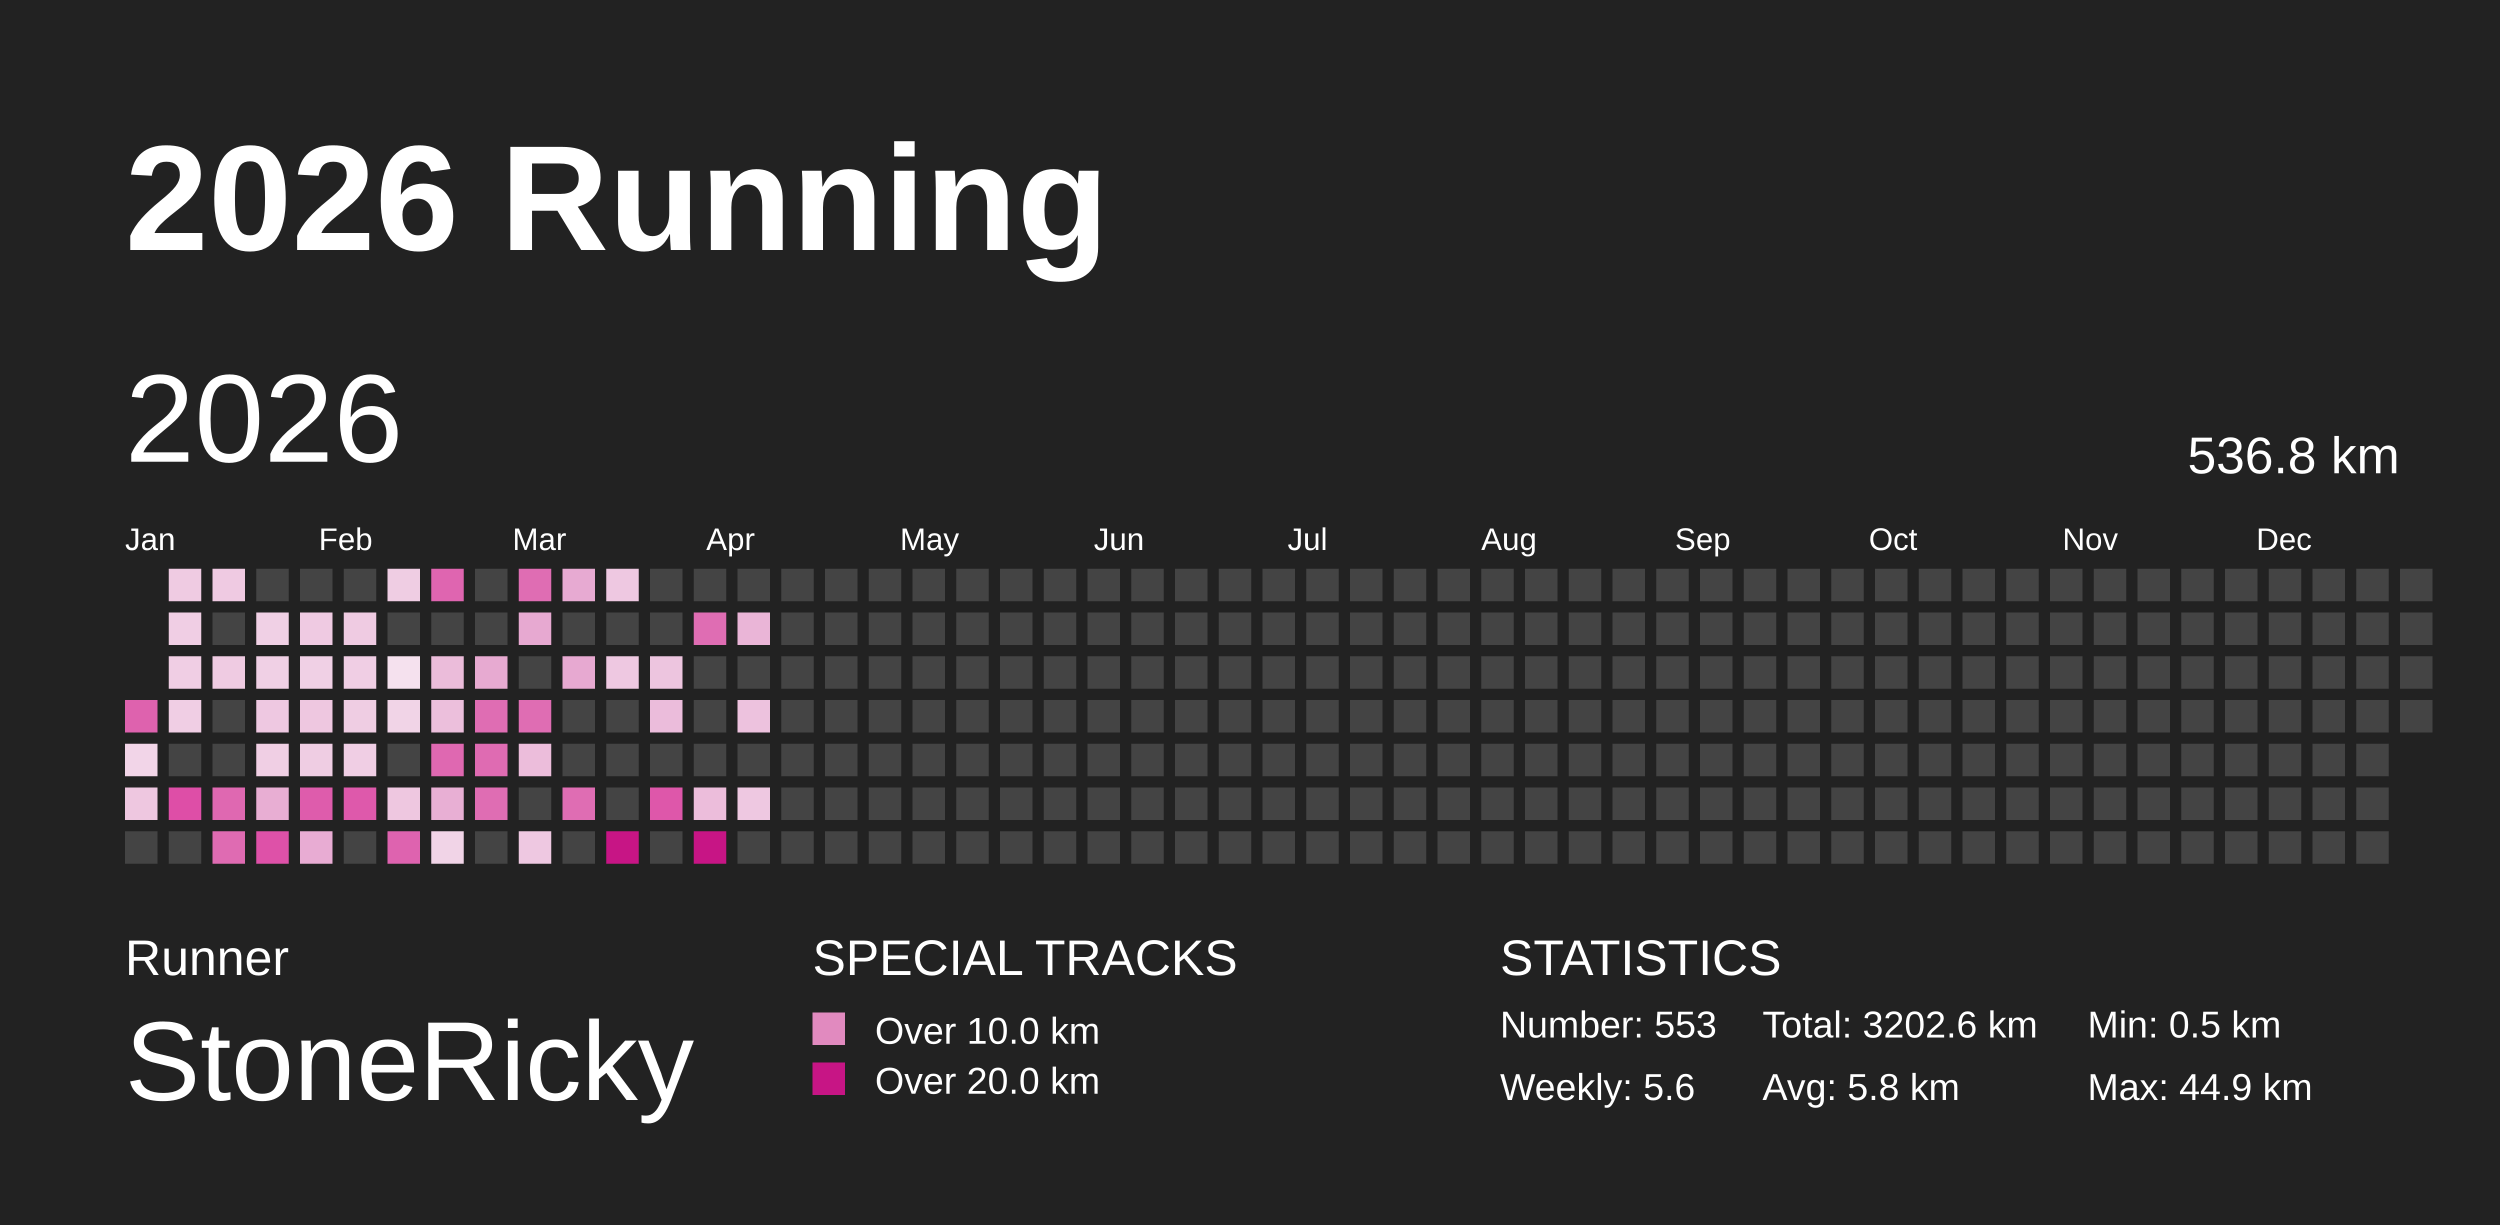
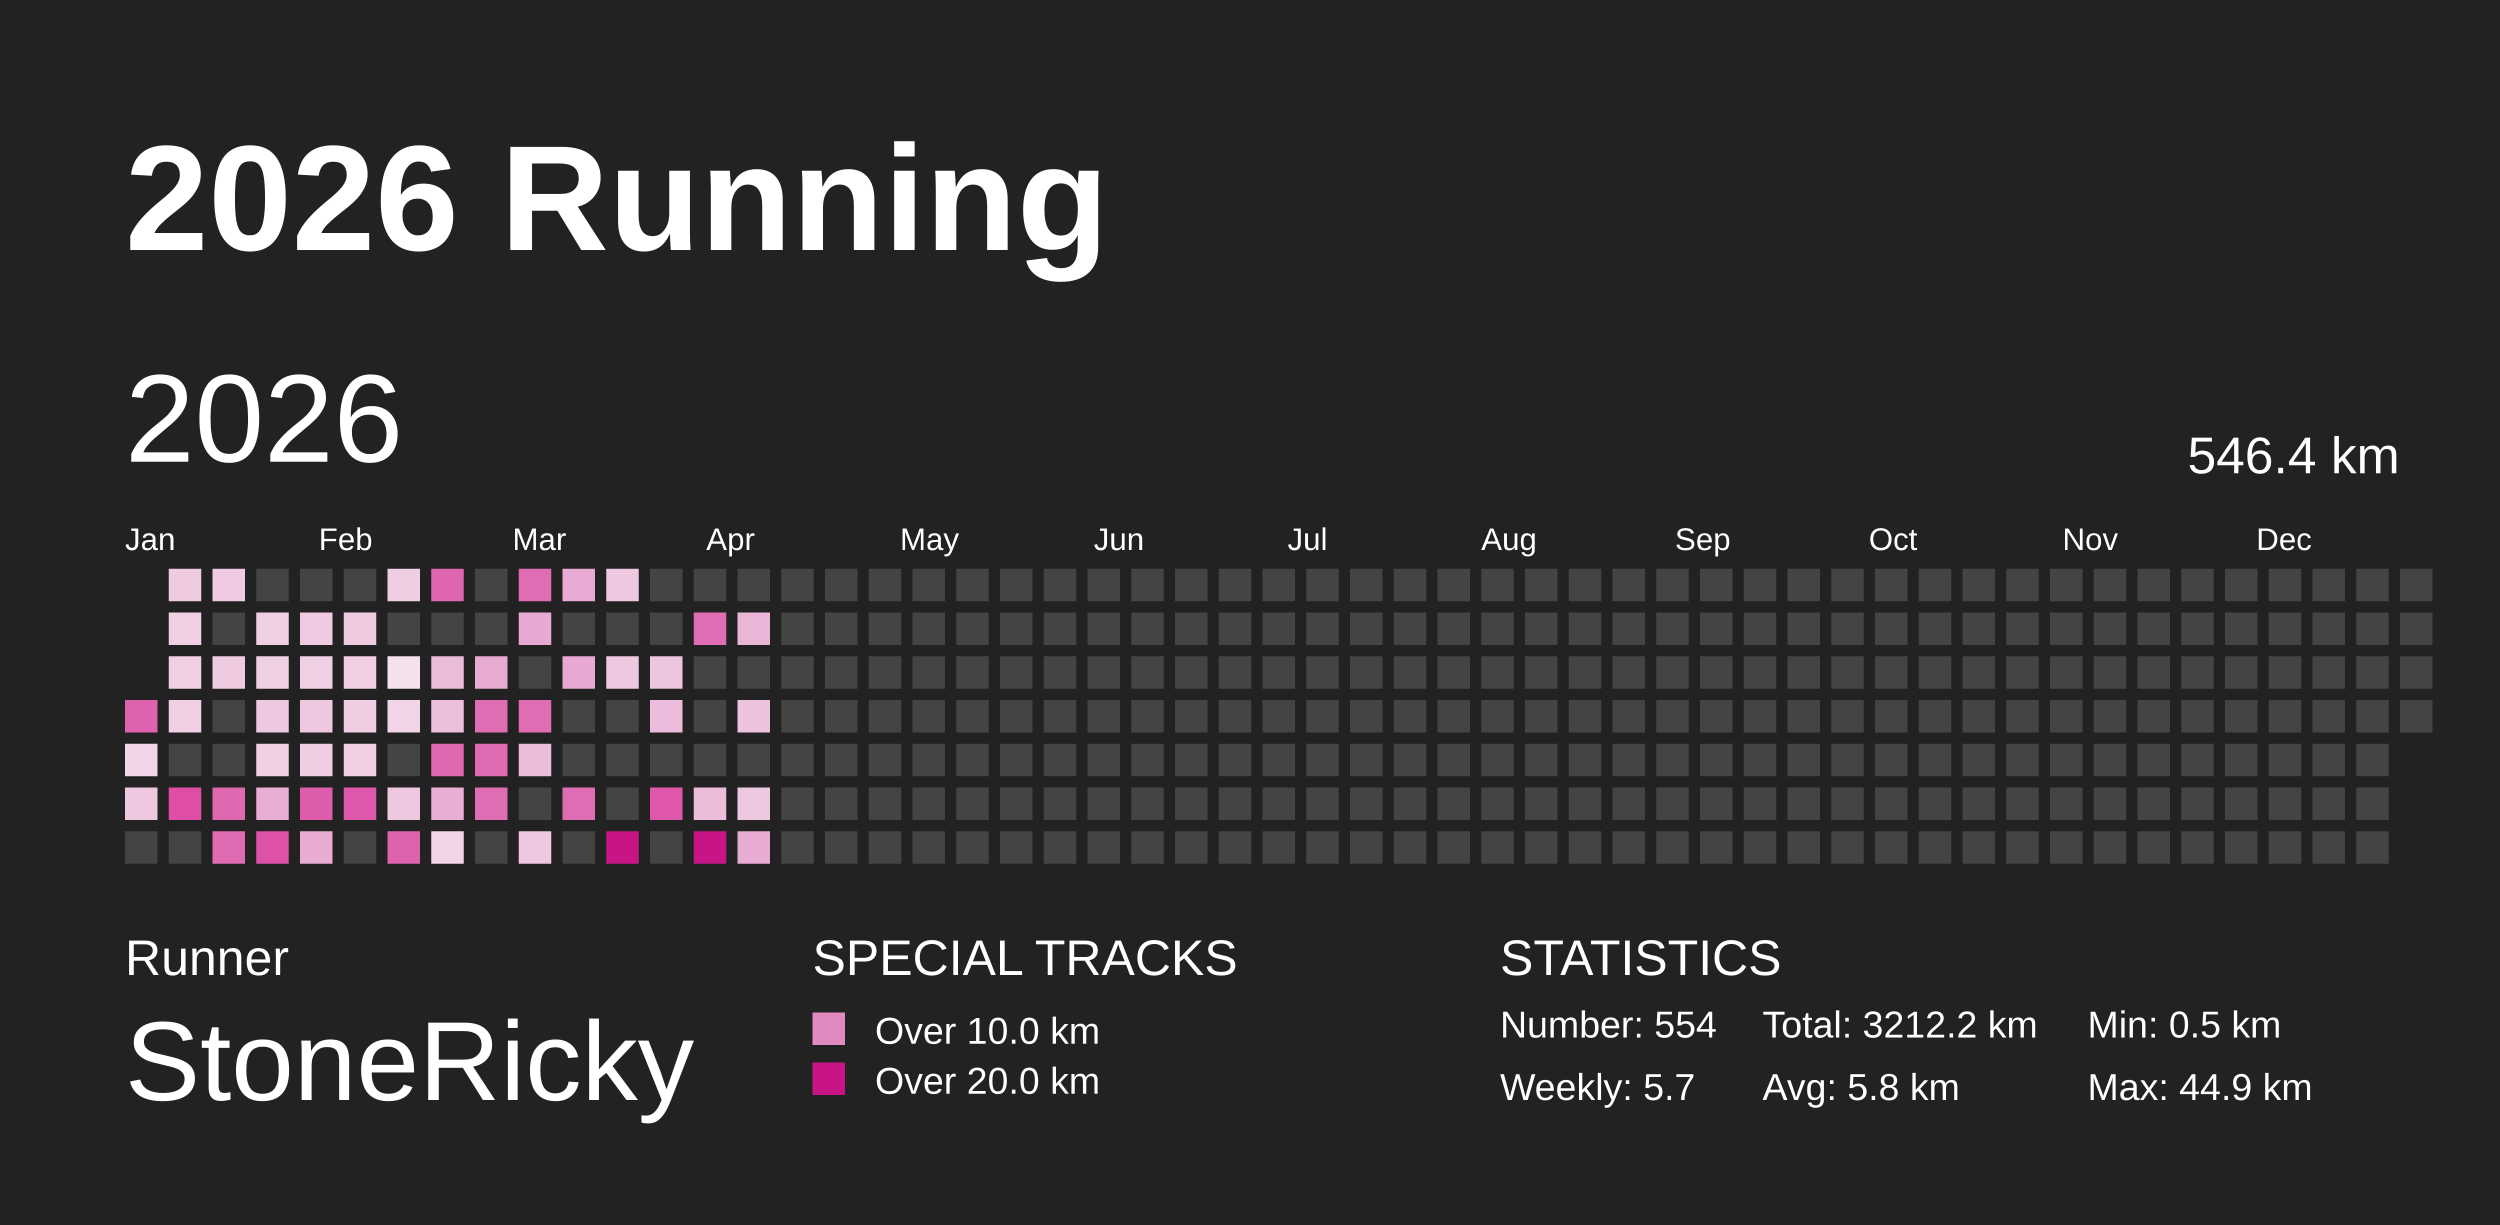
<svg xmlns="http://www.w3.org/2000/svg" baseProfile="full" height="98mm" version="1.1" viewBox="0,0,200,98" width="200mm">
  <defs />
  <rect fill="#222222" height="98" width="200" x="0" y="0" />
  <text fill="#FFFFFF" style="font-size:12px; font-family:Arial; font-weight:bold;" x="10" y="20">2026 Running</text>
  <text fill="#FFFFFF" style="font-size:4px; font-family:Arial" x="10" y="78">Runner</text>
  <text fill="#FFFFFF" style="font-size:9px; font-family:Arial" x="10" y="88">StoneRicky</text>
  <text fill="#FFFFFF" style="font-size:4px; font-family:Arial" x="65" y="78">SPECIAL TRACKS</text>
  <rect fill="#E18ABF" height="2.6" width="2.6" x="65" y="81" />
  <text fill="#FFFFFF" style="font-size:3px; font-family:Arial" x="70" y="83.5">Over 10.0 km</text>
  <rect fill="#C71585" height="2.6" width="2.6" x="65" y="85" />
  <text fill="#FFFFFF" style="font-size:3px; font-family:Arial" x="70" y="87.5">Over 20.0 km</text>
  <text fill="#FFFFFF" style="font-size:4px; font-family:Arial" x="120" y="78">STATISTICS</text>
-   <text fill="#FFFFFF" style="font-size:3px; font-family:Arial" x="120" y="83">Number: 553</text>
-   <text fill="#FFFFFF" style="font-size:3px; font-family:Arial" x="120" y="88">Weekly: 5.6</text>
-   <text fill="#FFFFFF" style="font-size:3px; font-family:Arial" x="141" y="83">Total: 3202.6 km</text>
+   <text fill="#FFFFFF" style="font-size:3px; font-family:Arial" x="120" y="83">Number: 554</text>
+   <text fill="#FFFFFF" style="font-size:3px; font-family:Arial" x="120" y="88">Weekly: 5.7</text>
+   <text fill="#FFFFFF" style="font-size:3px; font-family:Arial" x="141" y="83">Total: 3212.2 km</text>
  <text fill="#FFFFFF" style="font-size:3px; font-family:Arial" x="141" y="88">Avg: 5.8 km</text>
  <text fill="#FFFFFF" style="font-size:3px; font-family:Arial" x="167" y="83">Min: 0.5 km</text>
  <text fill="#FFFFFF" style="font-size:3px; font-family:Arial" x="167" y="88">Max: 44.9 km</text>
  <text dominant-baseline="hanging" fill="#FFFFFF" style="font-size:10.0px; font-family:Arial;" x="10" y="30">2026</text>
-   <text dominant-baseline="hanging" fill="#FFFFFF" style="font-size:4.125px; font-family:Arial;" x="175" y="35">536.8 km</text>
+   <text dominant-baseline="hanging" fill="#FFFFFF" style="font-size:4.125px; font-family:Arial;" x="175" y="35">546.4 km</text>
  <text fill="#FFFFFF" style="font-size:2.5px; font-family:Arial" x="10.0" y="44">Jan</text>
  <text fill="#FFFFFF" style="font-size:2.5px; font-family:Arial" x="25.5" y="44">Feb</text>
  <text fill="#FFFFFF" style="font-size:2.5px; font-family:Arial" x="41.0" y="44">Mar</text>
  <text fill="#FFFFFF" style="font-size:2.5px; font-family:Arial" x="56.5" y="44">Apr</text>
  <text fill="#FFFFFF" style="font-size:2.5px; font-family:Arial" x="72.0" y="44">May</text>
  <text fill="#FFFFFF" style="font-size:2.5px; font-family:Arial" x="87.5" y="44">Jun</text>
  <text fill="#FFFFFF" style="font-size:2.5px; font-family:Arial" x="103.0" y="44">Jul</text>
  <text fill="#FFFFFF" style="font-size:2.5px; font-family:Arial" x="118.5" y="44">Aug</text>
  <text fill="#FFFFFF" style="font-size:2.5px; font-family:Arial" x="134.0" y="44">Sep</text>
  <text fill="#FFFFFF" style="font-size:2.5px; font-family:Arial" x="149.5" y="44">Oct</text>
  <text fill="#FFFFFF" style="font-size:2.5px; font-family:Arial" x="165.0" y="44">Nov</text>
  <text fill="#FFFFFF" style="font-size:2.5px; font-family:Arial" x="180.5" y="44">Dec</text>
  <rect fill="#de62ae" height="2.6" width="2.6" x="10.0" y="56.0" />
  <rect fill="#f2d5e8" height="2.6" width="2.6" x="10.0" y="59.5" />
  <rect fill="#eec7e0" height="2.6" width="2.6" x="10.0" y="63.0" />
  <rect fill="#444444" height="2.6" width="2.6" x="10.0" y="66.5" />
  <rect fill="#efcbe2" height="2.6" width="2.6" x="13.5" y="45.5" />
  <rect fill="#f0cee4" height="2.6" width="2.6" x="13.5" y="49.0" />
  <rect fill="#f0cee4" height="2.6" width="2.6" x="13.5" y="52.5" />
  <rect fill="#f0cee4" height="2.6" width="2.6" x="13.5" y="56.0" />
  <rect fill="#444444" height="2.6" width="2.6" x="13.5" y="59.5" />
  <rect fill="#de4ea7" height="2.6" width="2.6" x="13.5" y="63.0" />
  <rect fill="#444444" height="2.6" width="2.6" x="13.5" y="66.5" />
  <rect fill="#efcae2" height="2.6" width="2.6" x="17.0" y="45.5" />
  <rect fill="#444444" height="2.6" width="2.6" x="17.0" y="49.0" />
  <rect fill="#efcbe2" height="2.6" width="2.6" x="17.0" y="52.5" />
  <rect fill="#444444" height="2.6" width="2.6" x="17.0" y="56.0" />
  <rect fill="#444444" height="2.6" width="2.6" x="17.0" y="59.5" />
  <rect fill="#df68b1" height="2.6" width="2.6" x="17.0" y="63.0" />
  <rect fill="#df6bb2" height="2.6" width="2.6" x="17.0" y="66.5" />
  <rect fill="#444444" height="2.6" width="2.6" x="20.5" y="45.5" />
  <rect fill="#f0d0e5" height="2.6" width="2.6" x="20.5" y="49.0" />
  <rect fill="#f0d0e5" height="2.6" width="2.6" x="20.5" y="52.5" />
  <rect fill="#eec8e1" height="2.6" width="2.6" x="20.5" y="56.0" />
  <rect fill="#f0cfe4" height="2.6" width="2.6" x="20.5" y="59.5" />
  <rect fill="#e8aed3" height="2.6" width="2.6" x="20.5" y="63.0" />
  <rect fill="#de51a8" height="2.6" width="2.6" x="20.5" y="66.5" />
  <rect fill="#444444" height="2.6" width="2.6" x="24.0" y="45.5" />
  <rect fill="#efcae2" height="2.6" width="2.6" x="24.0" y="49.0" />
  <rect fill="#f0d0e5" height="2.6" width="2.6" x="24.0" y="52.5" />
  <rect fill="#eec7e0" height="2.6" width="2.6" x="24.0" y="56.0" />
  <rect fill="#efcde3" height="2.6" width="2.6" x="24.0" y="59.5" />
  <rect fill="#de5cac" height="2.6" width="2.6" x="24.0" y="63.0" />
  <rect fill="#e8acd3" height="2.6" width="2.6" x="24.0" y="66.5" />
  <rect fill="#444444" height="2.6" width="2.6" x="27.5" y="45.5" />
  <rect fill="#efcbe2" height="2.6" width="2.6" x="27.5" y="49.0" />
  <rect fill="#f0cee4" height="2.6" width="2.6" x="27.5" y="52.5" />
  <rect fill="#efcde3" height="2.6" width="2.6" x="27.5" y="56.0" />
  <rect fill="#f0cee4" height="2.6" width="2.6" x="27.5" y="59.5" />
  <rect fill="#de59ab" height="2.6" width="2.6" x="27.5" y="63.0" />
  <rect fill="#444444" height="2.6" width="2.6" x="27.5" y="66.5" />
  <rect fill="#efcde3" height="2.6" width="2.6" x="31.0" y="45.5" />
  <rect fill="#444444" height="2.6" width="2.6" x="31.0" y="49.0" />
  <rect fill="#f5e1ee" height="2.6" width="2.6" x="31.0" y="52.5" />
  <rect fill="#f1d4e7" height="2.6" width="2.6" x="31.0" y="56.0" />
  <rect fill="#444444" height="2.6" width="2.6" x="31.0" y="59.5" />
  <rect fill="#eec7e0" height="2.6" width="2.6" x="31.0" y="63.0" />
  <rect fill="#de63af" height="2.6" width="2.6" x="31.0" y="66.5" />
  <rect fill="#df65b0" height="2.6" width="2.6" x="34.5" y="45.5" />
  <rect fill="#444444" height="2.6" width="2.6" x="34.5" y="49.0" />
  <rect fill="#ebbcda" height="2.6" width="2.6" x="34.5" y="52.5" />
  <rect fill="#ecbfdc" height="2.6" width="2.6" x="34.5" y="56.0" />
  <rect fill="#df68b1" height="2.6" width="2.6" x="34.5" y="59.5" />
  <rect fill="#e8afd4" height="2.6" width="2.6" x="34.5" y="63.0" />
  <rect fill="#f1d4e7" height="2.6" width="2.6" x="34.5" y="66.5" />
  <rect fill="#444444" height="2.6" width="2.6" x="38.0" y="45.5" />
  <rect fill="#444444" height="2.6" width="2.6" x="38.0" y="49.0" />
  <rect fill="#e7aad1" height="2.6" width="2.6" x="38.0" y="52.5" />
  <rect fill="#df6db3" height="2.6" width="2.6" x="38.0" y="56.0" />
  <rect fill="#df6bb2" height="2.6" width="2.6" x="38.0" y="59.5" />
  <rect fill="#df6db3" height="2.6" width="2.6" x="38.0" y="63.0" />
  <rect fill="#444444" height="2.6" width="2.6" x="38.0" y="66.5" />
  <rect fill="#df6db3" height="2.6" width="2.6" x="41.5" y="45.5" />
  <rect fill="#e7a9d1" height="2.6" width="2.6" x="41.5" y="49.0" />
  <rect fill="#444444" height="2.6" width="2.6" x="41.5" y="52.5" />
  <rect fill="#df6db3" height="2.6" width="2.6" x="41.5" y="56.0" />
  <rect fill="#ecbddb" height="2.6" width="2.6" x="41.5" y="59.5" />
  <rect fill="#444444" height="2.6" width="2.6" x="41.5" y="63.0" />
  <rect fill="#eec8e1" height="2.6" width="2.6" x="41.5" y="66.5" />
  <rect fill="#e7aad2" height="2.6" width="2.6" x="45.0" y="45.5" />
  <rect fill="#444444" height="2.6" width="2.6" x="45.0" y="49.0" />
  <rect fill="#e7a9d1" height="2.6" width="2.6" x="45.0" y="52.5" />
  <rect fill="#444444" height="2.6" width="2.6" x="45.0" y="56.0" />
  <rect fill="#444444" height="2.6" width="2.6" x="45.0" y="59.5" />
  <rect fill="#df6db3" height="2.6" width="2.6" x="45.0" y="63.0" />
  <rect fill="#444444" height="2.6" width="2.6" x="45.0" y="66.5" />
  <rect fill="#eec8e1" height="2.6" width="2.6" x="48.5" y="45.5" />
  <rect fill="#444444" height="2.6" width="2.6" x="48.5" y="49.0" />
  <rect fill="#eec8e1" height="2.6" width="2.6" x="48.5" y="52.5" />
  <rect fill="#444444" height="2.6" width="2.6" x="48.5" y="56.0" />
  <rect fill="#444444" height="2.6" width="2.6" x="48.5" y="59.5" />
  <rect fill="#444444" height="2.6" width="2.6" x="48.5" y="63.0" />
  <rect fill="#C71585" height="2.6" width="2.6" x="48.5" y="66.5" />
  <rect fill="#444444" height="2.6" width="2.6" x="52.0" y="45.5" />
  <rect fill="#444444" height="2.6" width="2.6" x="52.0" y="49.0" />
  <rect fill="#edc5df" height="2.6" width="2.6" x="52.0" y="52.5" />
  <rect fill="#ebbcdb" height="2.6" width="2.6" x="52.0" y="56.0" />
  <rect fill="#444444" height="2.6" width="2.6" x="52.0" y="59.5" />
  <rect fill="#de57aa" height="2.6" width="2.6" x="52.0" y="63.0" />
  <rect fill="#444444" height="2.6" width="2.6" x="52.0" y="66.5" />
  <rect fill="#444444" height="2.6" width="2.6" x="55.5" y="45.5" />
  <rect fill="#df6db3" height="2.6" width="2.6" x="55.5" y="49.0" />
  <rect fill="#444444" height="2.6" width="2.6" x="55.5" y="52.5" />
  <rect fill="#444444" height="2.6" width="2.6" x="55.5" y="56.0" />
  <rect fill="#444444" height="2.6" width="2.6" x="55.5" y="59.5" />
  <rect fill="#ecbddb" height="2.6" width="2.6" x="55.5" y="63.0" />
  <rect fill="#C71585" height="2.6" width="2.6" x="55.5" y="66.5" />
  <rect fill="#444444" height="2.6" width="2.6" x="59.0" y="45.5" />
  <rect fill="#eab5d7" height="2.6" width="2.6" x="59.0" y="49.0" />
  <rect fill="#444444" height="2.6" width="2.6" x="59.0" y="52.5" />
  <rect fill="#edc2de" height="2.6" width="2.6" x="59.0" y="56.0" />
  <rect fill="#444444" height="2.6" width="2.6" x="59.0" y="59.5" />
  <rect fill="#eec8e1" height="2.6" width="2.6" x="59.0" y="63.0" />
-   <rect fill="#444444" height="2.6" width="2.6" x="59.0" y="66.5" />
+   <rect fill="#e8abd2" height="2.6" width="2.6" x="59.0" y="66.5" />
  <rect fill="#444444" height="2.6" width="2.6" x="62.5" y="45.5" />
  <rect fill="#444444" height="2.6" width="2.6" x="62.5" y="49.0" />
  <rect fill="#444444" height="2.6" width="2.6" x="62.5" y="52.5" />
  <rect fill="#444444" height="2.6" width="2.6" x="62.5" y="56.0" />
  <rect fill="#444444" height="2.6" width="2.6" x="62.5" y="59.5" />
  <rect fill="#444444" height="2.6" width="2.6" x="62.5" y="63.0" />
  <rect fill="#444444" height="2.6" width="2.6" x="62.5" y="66.5" />
  <rect fill="#444444" height="2.6" width="2.6" x="66.0" y="45.5" />
  <rect fill="#444444" height="2.6" width="2.6" x="66.0" y="49.0" />
  <rect fill="#444444" height="2.6" width="2.6" x="66.0" y="52.5" />
  <rect fill="#444444" height="2.6" width="2.6" x="66.0" y="56.0" />
  <rect fill="#444444" height="2.6" width="2.6" x="66.0" y="59.5" />
  <rect fill="#444444" height="2.6" width="2.6" x="66.0" y="63.0" />
  <rect fill="#444444" height="2.6" width="2.6" x="66.0" y="66.5" />
  <rect fill="#444444" height="2.6" width="2.6" x="69.5" y="45.5" />
  <rect fill="#444444" height="2.6" width="2.6" x="69.5" y="49.0" />
  <rect fill="#444444" height="2.6" width="2.6" x="69.5" y="52.5" />
  <rect fill="#444444" height="2.6" width="2.6" x="69.5" y="56.0" />
  <rect fill="#444444" height="2.6" width="2.6" x="69.5" y="59.5" />
  <rect fill="#444444" height="2.6" width="2.6" x="69.5" y="63.0" />
  <rect fill="#444444" height="2.6" width="2.6" x="69.5" y="66.5" />
  <rect fill="#444444" height="2.6" width="2.6" x="73.0" y="45.5" />
  <rect fill="#444444" height="2.6" width="2.6" x="73.0" y="49.0" />
  <rect fill="#444444" height="2.6" width="2.6" x="73.0" y="52.5" />
  <rect fill="#444444" height="2.6" width="2.6" x="73.0" y="56.0" />
  <rect fill="#444444" height="2.6" width="2.6" x="73.0" y="59.5" />
  <rect fill="#444444" height="2.6" width="2.6" x="73.0" y="63.0" />
  <rect fill="#444444" height="2.6" width="2.6" x="73.0" y="66.5" />
  <rect fill="#444444" height="2.6" width="2.6" x="76.5" y="45.5" />
  <rect fill="#444444" height="2.6" width="2.6" x="76.5" y="49.0" />
  <rect fill="#444444" height="2.6" width="2.6" x="76.5" y="52.5" />
  <rect fill="#444444" height="2.6" width="2.6" x="76.5" y="56.0" />
  <rect fill="#444444" height="2.6" width="2.6" x="76.5" y="59.5" />
  <rect fill="#444444" height="2.6" width="2.6" x="76.5" y="63.0" />
  <rect fill="#444444" height="2.6" width="2.6" x="76.5" y="66.5" />
  <rect fill="#444444" height="2.6" width="2.6" x="80.0" y="45.5" />
  <rect fill="#444444" height="2.6" width="2.6" x="80.0" y="49.0" />
  <rect fill="#444444" height="2.6" width="2.6" x="80.0" y="52.5" />
  <rect fill="#444444" height="2.6" width="2.6" x="80.0" y="56.0" />
  <rect fill="#444444" height="2.6" width="2.6" x="80.0" y="59.5" />
  <rect fill="#444444" height="2.6" width="2.6" x="80.0" y="63.0" />
  <rect fill="#444444" height="2.6" width="2.6" x="80.0" y="66.5" />
  <rect fill="#444444" height="2.6" width="2.6" x="83.5" y="45.5" />
  <rect fill="#444444" height="2.6" width="2.6" x="83.5" y="49.0" />
  <rect fill="#444444" height="2.6" width="2.6" x="83.5" y="52.5" />
  <rect fill="#444444" height="2.6" width="2.6" x="83.5" y="56.0" />
  <rect fill="#444444" height="2.6" width="2.6" x="83.5" y="59.5" />
  <rect fill="#444444" height="2.6" width="2.6" x="83.5" y="63.0" />
  <rect fill="#444444" height="2.6" width="2.6" x="83.5" y="66.5" />
  <rect fill="#444444" height="2.6" width="2.6" x="87.0" y="45.5" />
  <rect fill="#444444" height="2.6" width="2.6" x="87.0" y="49.0" />
  <rect fill="#444444" height="2.6" width="2.6" x="87.0" y="52.5" />
  <rect fill="#444444" height="2.6" width="2.6" x="87.0" y="56.0" />
  <rect fill="#444444" height="2.6" width="2.6" x="87.0" y="59.5" />
  <rect fill="#444444" height="2.6" width="2.6" x="87.0" y="63.0" />
  <rect fill="#444444" height="2.6" width="2.6" x="87.0" y="66.5" />
  <rect fill="#444444" height="2.6" width="2.6" x="90.5" y="45.5" />
  <rect fill="#444444" height="2.6" width="2.6" x="90.5" y="49.0" />
  <rect fill="#444444" height="2.6" width="2.6" x="90.5" y="52.5" />
  <rect fill="#444444" height="2.6" width="2.6" x="90.5" y="56.0" />
  <rect fill="#444444" height="2.6" width="2.6" x="90.5" y="59.5" />
  <rect fill="#444444" height="2.6" width="2.6" x="90.5" y="63.0" />
  <rect fill="#444444" height="2.6" width="2.6" x="90.5" y="66.5" />
  <rect fill="#444444" height="2.6" width="2.6" x="94.0" y="45.5" />
  <rect fill="#444444" height="2.6" width="2.6" x="94.0" y="49.0" />
  <rect fill="#444444" height="2.6" width="2.6" x="94.0" y="52.5" />
  <rect fill="#444444" height="2.6" width="2.6" x="94.0" y="56.0" />
  <rect fill="#444444" height="2.6" width="2.6" x="94.0" y="59.5" />
  <rect fill="#444444" height="2.6" width="2.6" x="94.0" y="63.0" />
  <rect fill="#444444" height="2.6" width="2.6" x="94.0" y="66.5" />
  <rect fill="#444444" height="2.6" width="2.6" x="97.5" y="45.5" />
  <rect fill="#444444" height="2.6" width="2.6" x="97.5" y="49.0" />
  <rect fill="#444444" height="2.6" width="2.6" x="97.5" y="52.5" />
  <rect fill="#444444" height="2.6" width="2.6" x="97.5" y="56.0" />
  <rect fill="#444444" height="2.6" width="2.6" x="97.5" y="59.5" />
  <rect fill="#444444" height="2.6" width="2.6" x="97.5" y="63.0" />
  <rect fill="#444444" height="2.6" width="2.6" x="97.5" y="66.5" />
  <rect fill="#444444" height="2.6" width="2.6" x="101.0" y="45.5" />
  <rect fill="#444444" height="2.6" width="2.6" x="101.0" y="49.0" />
  <rect fill="#444444" height="2.6" width="2.6" x="101.0" y="52.5" />
  <rect fill="#444444" height="2.6" width="2.6" x="101.0" y="56.0" />
  <rect fill="#444444" height="2.6" width="2.6" x="101.0" y="59.5" />
  <rect fill="#444444" height="2.6" width="2.6" x="101.0" y="63.0" />
  <rect fill="#444444" height="2.6" width="2.6" x="101.0" y="66.5" />
  <rect fill="#444444" height="2.6" width="2.6" x="104.5" y="45.5" />
  <rect fill="#444444" height="2.6" width="2.6" x="104.5" y="49.0" />
  <rect fill="#444444" height="2.6" width="2.6" x="104.5" y="52.5" />
  <rect fill="#444444" height="2.6" width="2.6" x="104.5" y="56.0" />
  <rect fill="#444444" height="2.6" width="2.6" x="104.5" y="59.5" />
  <rect fill="#444444" height="2.6" width="2.6" x="104.5" y="63.0" />
  <rect fill="#444444" height="2.6" width="2.6" x="104.5" y="66.5" />
  <rect fill="#444444" height="2.6" width="2.6" x="108.0" y="45.5" />
  <rect fill="#444444" height="2.6" width="2.6" x="108.0" y="49.0" />
  <rect fill="#444444" height="2.6" width="2.6" x="108.0" y="52.5" />
  <rect fill="#444444" height="2.6" width="2.6" x="108.0" y="56.0" />
  <rect fill="#444444" height="2.6" width="2.6" x="108.0" y="59.5" />
  <rect fill="#444444" height="2.6" width="2.6" x="108.0" y="63.0" />
  <rect fill="#444444" height="2.6" width="2.6" x="108.0" y="66.5" />
  <rect fill="#444444" height="2.6" width="2.6" x="111.5" y="45.5" />
  <rect fill="#444444" height="2.6" width="2.6" x="111.5" y="49.0" />
  <rect fill="#444444" height="2.6" width="2.6" x="111.5" y="52.5" />
  <rect fill="#444444" height="2.6" width="2.6" x="111.5" y="56.0" />
  <rect fill="#444444" height="2.6" width="2.6" x="111.5" y="59.5" />
  <rect fill="#444444" height="2.6" width="2.6" x="111.5" y="63.0" />
  <rect fill="#444444" height="2.6" width="2.6" x="111.5" y="66.5" />
  <rect fill="#444444" height="2.6" width="2.6" x="115.0" y="45.5" />
  <rect fill="#444444" height="2.6" width="2.6" x="115.0" y="49.0" />
  <rect fill="#444444" height="2.6" width="2.6" x="115.0" y="52.5" />
  <rect fill="#444444" height="2.6" width="2.6" x="115.0" y="56.0" />
  <rect fill="#444444" height="2.6" width="2.6" x="115.0" y="59.5" />
  <rect fill="#444444" height="2.6" width="2.6" x="115.0" y="63.0" />
  <rect fill="#444444" height="2.6" width="2.6" x="115.0" y="66.5" />
  <rect fill="#444444" height="2.6" width="2.6" x="118.5" y="45.5" />
  <rect fill="#444444" height="2.6" width="2.6" x="118.5" y="49.0" />
  <rect fill="#444444" height="2.6" width="2.6" x="118.5" y="52.5" />
  <rect fill="#444444" height="2.6" width="2.6" x="118.5" y="56.0" />
  <rect fill="#444444" height="2.6" width="2.6" x="118.5" y="59.5" />
  <rect fill="#444444" height="2.6" width="2.6" x="118.5" y="63.0" />
  <rect fill="#444444" height="2.6" width="2.6" x="118.5" y="66.5" />
  <rect fill="#444444" height="2.6" width="2.6" x="122.0" y="45.5" />
  <rect fill="#444444" height="2.6" width="2.6" x="122.0" y="49.0" />
  <rect fill="#444444" height="2.6" width="2.6" x="122.0" y="52.5" />
  <rect fill="#444444" height="2.6" width="2.6" x="122.0" y="56.0" />
  <rect fill="#444444" height="2.6" width="2.6" x="122.0" y="59.5" />
  <rect fill="#444444" height="2.6" width="2.6" x="122.0" y="63.0" />
  <rect fill="#444444" height="2.6" width="2.6" x="122.0" y="66.5" />
  <rect fill="#444444" height="2.6" width="2.6" x="125.5" y="45.5" />
  <rect fill="#444444" height="2.6" width="2.6" x="125.5" y="49.0" />
  <rect fill="#444444" height="2.6" width="2.6" x="125.5" y="52.5" />
  <rect fill="#444444" height="2.6" width="2.6" x="125.5" y="56.0" />
  <rect fill="#444444" height="2.6" width="2.6" x="125.5" y="59.5" />
  <rect fill="#444444" height="2.6" width="2.6" x="125.5" y="63.0" />
  <rect fill="#444444" height="2.6" width="2.6" x="125.5" y="66.5" />
  <rect fill="#444444" height="2.6" width="2.6" x="129.0" y="45.5" />
  <rect fill="#444444" height="2.6" width="2.6" x="129.0" y="49.0" />
  <rect fill="#444444" height="2.6" width="2.6" x="129.0" y="52.5" />
  <rect fill="#444444" height="2.6" width="2.6" x="129.0" y="56.0" />
  <rect fill="#444444" height="2.6" width="2.6" x="129.0" y="59.5" />
  <rect fill="#444444" height="2.6" width="2.6" x="129.0" y="63.0" />
  <rect fill="#444444" height="2.6" width="2.6" x="129.0" y="66.5" />
  <rect fill="#444444" height="2.6" width="2.6" x="132.5" y="45.5" />
  <rect fill="#444444" height="2.6" width="2.6" x="132.5" y="49.0" />
  <rect fill="#444444" height="2.6" width="2.6" x="132.5" y="52.5" />
  <rect fill="#444444" height="2.6" width="2.6" x="132.5" y="56.0" />
  <rect fill="#444444" height="2.6" width="2.6" x="132.5" y="59.5" />
  <rect fill="#444444" height="2.6" width="2.6" x="132.5" y="63.0" />
  <rect fill="#444444" height="2.6" width="2.6" x="132.5" y="66.5" />
  <rect fill="#444444" height="2.6" width="2.6" x="136.0" y="45.5" />
  <rect fill="#444444" height="2.6" width="2.6" x="136.0" y="49.0" />
  <rect fill="#444444" height="2.6" width="2.6" x="136.0" y="52.5" />
  <rect fill="#444444" height="2.6" width="2.6" x="136.0" y="56.0" />
  <rect fill="#444444" height="2.6" width="2.6" x="136.0" y="59.5" />
  <rect fill="#444444" height="2.6" width="2.6" x="136.0" y="63.0" />
  <rect fill="#444444" height="2.6" width="2.6" x="136.0" y="66.5" />
  <rect fill="#444444" height="2.6" width="2.6" x="139.5" y="45.5" />
  <rect fill="#444444" height="2.6" width="2.6" x="139.5" y="49.0" />
  <rect fill="#444444" height="2.6" width="2.6" x="139.5" y="52.5" />
  <rect fill="#444444" height="2.6" width="2.6" x="139.5" y="56.0" />
  <rect fill="#444444" height="2.6" width="2.6" x="139.5" y="59.5" />
  <rect fill="#444444" height="2.6" width="2.6" x="139.5" y="63.0" />
  <rect fill="#444444" height="2.6" width="2.6" x="139.5" y="66.5" />
  <rect fill="#444444" height="2.6" width="2.6" x="143.0" y="45.5" />
  <rect fill="#444444" height="2.6" width="2.6" x="143.0" y="49.0" />
  <rect fill="#444444" height="2.6" width="2.6" x="143.0" y="52.5" />
  <rect fill="#444444" height="2.6" width="2.6" x="143.0" y="56.0" />
  <rect fill="#444444" height="2.6" width="2.6" x="143.0" y="59.5" />
  <rect fill="#444444" height="2.6" width="2.6" x="143.0" y="63.0" />
  <rect fill="#444444" height="2.6" width="2.6" x="143.0" y="66.5" />
  <rect fill="#444444" height="2.6" width="2.6" x="146.5" y="45.5" />
  <rect fill="#444444" height="2.6" width="2.6" x="146.5" y="49.0" />
  <rect fill="#444444" height="2.6" width="2.6" x="146.5" y="52.5" />
  <rect fill="#444444" height="2.6" width="2.6" x="146.5" y="56.0" />
  <rect fill="#444444" height="2.6" width="2.6" x="146.5" y="59.5" />
  <rect fill="#444444" height="2.6" width="2.6" x="146.5" y="63.0" />
  <rect fill="#444444" height="2.6" width="2.6" x="146.5" y="66.5" />
  <rect fill="#444444" height="2.6" width="2.6" x="150.0" y="45.5" />
  <rect fill="#444444" height="2.6" width="2.6" x="150.0" y="49.0" />
  <rect fill="#444444" height="2.6" width="2.6" x="150.0" y="52.5" />
  <rect fill="#444444" height="2.6" width="2.6" x="150.0" y="56.0" />
  <rect fill="#444444" height="2.6" width="2.6" x="150.0" y="59.5" />
  <rect fill="#444444" height="2.6" width="2.6" x="150.0" y="63.0" />
  <rect fill="#444444" height="2.6" width="2.6" x="150.0" y="66.5" />
  <rect fill="#444444" height="2.6" width="2.6" x="153.5" y="45.5" />
  <rect fill="#444444" height="2.6" width="2.6" x="153.5" y="49.0" />
  <rect fill="#444444" height="2.6" width="2.6" x="153.5" y="52.5" />
  <rect fill="#444444" height="2.6" width="2.6" x="153.5" y="56.0" />
  <rect fill="#444444" height="2.6" width="2.6" x="153.5" y="59.5" />
  <rect fill="#444444" height="2.6" width="2.6" x="153.5" y="63.0" />
  <rect fill="#444444" height="2.6" width="2.6" x="153.5" y="66.5" />
  <rect fill="#444444" height="2.6" width="2.6" x="157.0" y="45.5" />
  <rect fill="#444444" height="2.6" width="2.6" x="157.0" y="49.0" />
  <rect fill="#444444" height="2.6" width="2.6" x="157.0" y="52.5" />
  <rect fill="#444444" height="2.6" width="2.6" x="157.0" y="56.0" />
  <rect fill="#444444" height="2.6" width="2.6" x="157.0" y="59.5" />
  <rect fill="#444444" height="2.6" width="2.6" x="157.0" y="63.0" />
  <rect fill="#444444" height="2.6" width="2.6" x="157.0" y="66.5" />
  <rect fill="#444444" height="2.6" width="2.6" x="160.5" y="45.5" />
  <rect fill="#444444" height="2.6" width="2.6" x="160.5" y="49.0" />
  <rect fill="#444444" height="2.6" width="2.6" x="160.5" y="52.5" />
  <rect fill="#444444" height="2.6" width="2.6" x="160.5" y="56.0" />
  <rect fill="#444444" height="2.6" width="2.6" x="160.5" y="59.5" />
  <rect fill="#444444" height="2.6" width="2.6" x="160.5" y="63.0" />
  <rect fill="#444444" height="2.6" width="2.6" x="160.5" y="66.5" />
  <rect fill="#444444" height="2.6" width="2.6" x="164.0" y="45.5" />
  <rect fill="#444444" height="2.6" width="2.6" x="164.0" y="49.0" />
  <rect fill="#444444" height="2.6" width="2.6" x="164.0" y="52.5" />
  <rect fill="#444444" height="2.6" width="2.6" x="164.0" y="56.0" />
  <rect fill="#444444" height="2.6" width="2.6" x="164.0" y="59.5" />
  <rect fill="#444444" height="2.6" width="2.6" x="164.0" y="63.0" />
  <rect fill="#444444" height="2.6" width="2.6" x="164.0" y="66.5" />
  <rect fill="#444444" height="2.6" width="2.6" x="167.5" y="45.5" />
  <rect fill="#444444" height="2.6" width="2.6" x="167.5" y="49.0" />
  <rect fill="#444444" height="2.6" width="2.6" x="167.5" y="52.5" />
  <rect fill="#444444" height="2.6" width="2.6" x="167.5" y="56.0" />
  <rect fill="#444444" height="2.6" width="2.6" x="167.5" y="59.5" />
  <rect fill="#444444" height="2.6" width="2.6" x="167.5" y="63.0" />
  <rect fill="#444444" height="2.6" width="2.6" x="167.5" y="66.5" />
  <rect fill="#444444" height="2.6" width="2.6" x="171.0" y="45.5" />
  <rect fill="#444444" height="2.6" width="2.6" x="171.0" y="49.0" />
  <rect fill="#444444" height="2.6" width="2.6" x="171.0" y="52.5" />
  <rect fill="#444444" height="2.6" width="2.6" x="171.0" y="56.0" />
  <rect fill="#444444" height="2.6" width="2.6" x="171.0" y="59.5" />
  <rect fill="#444444" height="2.6" width="2.6" x="171.0" y="63.0" />
  <rect fill="#444444" height="2.6" width="2.6" x="171.0" y="66.5" />
  <rect fill="#444444" height="2.6" width="2.6" x="174.5" y="45.5" />
  <rect fill="#444444" height="2.6" width="2.6" x="174.5" y="49.0" />
  <rect fill="#444444" height="2.6" width="2.6" x="174.5" y="52.5" />
  <rect fill="#444444" height="2.6" width="2.6" x="174.5" y="56.0" />
  <rect fill="#444444" height="2.6" width="2.6" x="174.5" y="59.5" />
  <rect fill="#444444" height="2.6" width="2.6" x="174.5" y="63.0" />
  <rect fill="#444444" height="2.6" width="2.6" x="174.5" y="66.5" />
  <rect fill="#444444" height="2.6" width="2.6" x="178.0" y="45.5" />
  <rect fill="#444444" height="2.6" width="2.6" x="178.0" y="49.0" />
  <rect fill="#444444" height="2.6" width="2.6" x="178.0" y="52.5" />
  <rect fill="#444444" height="2.6" width="2.6" x="178.0" y="56.0" />
  <rect fill="#444444" height="2.6" width="2.6" x="178.0" y="59.5" />
  <rect fill="#444444" height="2.6" width="2.6" x="178.0" y="63.0" />
  <rect fill="#444444" height="2.6" width="2.6" x="178.0" y="66.5" />
  <rect fill="#444444" height="2.6" width="2.6" x="181.5" y="45.5" />
  <rect fill="#444444" height="2.6" width="2.6" x="181.5" y="49.0" />
  <rect fill="#444444" height="2.6" width="2.6" x="181.5" y="52.5" />
  <rect fill="#444444" height="2.6" width="2.6" x="181.5" y="56.0" />
  <rect fill="#444444" height="2.6" width="2.6" x="181.5" y="59.5" />
  <rect fill="#444444" height="2.6" width="2.6" x="181.5" y="63.0" />
  <rect fill="#444444" height="2.6" width="2.6" x="181.5" y="66.5" />
  <rect fill="#444444" height="2.6" width="2.6" x="185.0" y="45.5" />
  <rect fill="#444444" height="2.6" width="2.6" x="185.0" y="49.0" />
  <rect fill="#444444" height="2.6" width="2.6" x="185.0" y="52.5" />
  <rect fill="#444444" height="2.6" width="2.6" x="185.0" y="56.0" />
  <rect fill="#444444" height="2.6" width="2.6" x="185.0" y="59.5" />
  <rect fill="#444444" height="2.6" width="2.6" x="185.0" y="63.0" />
  <rect fill="#444444" height="2.6" width="2.6" x="185.0" y="66.5" />
  <rect fill="#444444" height="2.6" width="2.6" x="188.5" y="45.5" />
  <rect fill="#444444" height="2.6" width="2.6" x="188.5" y="49.0" />
  <rect fill="#444444" height="2.6" width="2.6" x="188.5" y="52.5" />
  <rect fill="#444444" height="2.6" width="2.6" x="188.5" y="56.0" />
  <rect fill="#444444" height="2.6" width="2.6" x="188.5" y="59.5" />
  <rect fill="#444444" height="2.6" width="2.6" x="188.5" y="63.0" />
  <rect fill="#444444" height="2.6" width="2.6" x="188.5" y="66.5" />
  <rect fill="#444444" height="2.6" width="2.6" x="192.0" y="45.5" />
  <rect fill="#444444" height="2.6" width="2.6" x="192.0" y="49.0" />
  <rect fill="#444444" height="2.6" width="2.6" x="192.0" y="52.5" />
  <rect fill="#444444" height="2.6" width="2.6" x="192.0" y="56.0" />
</svg>
